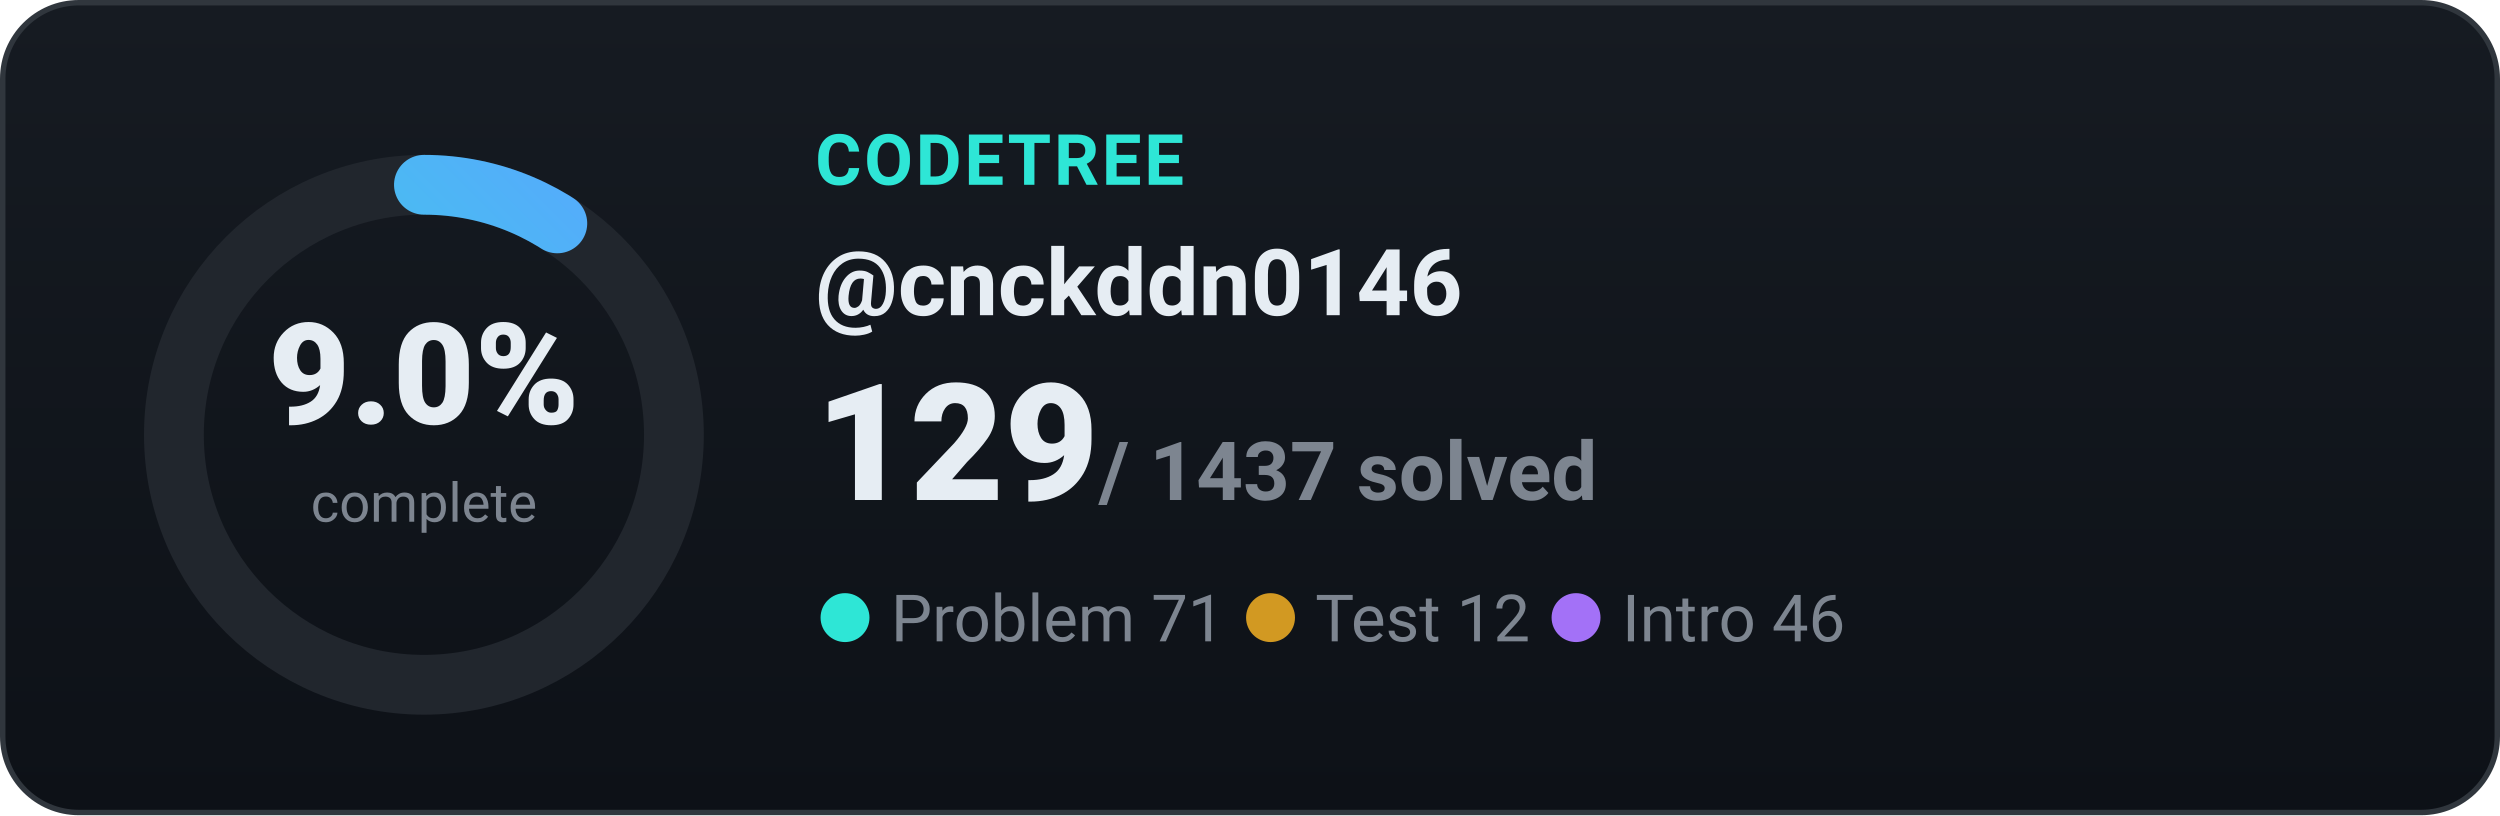
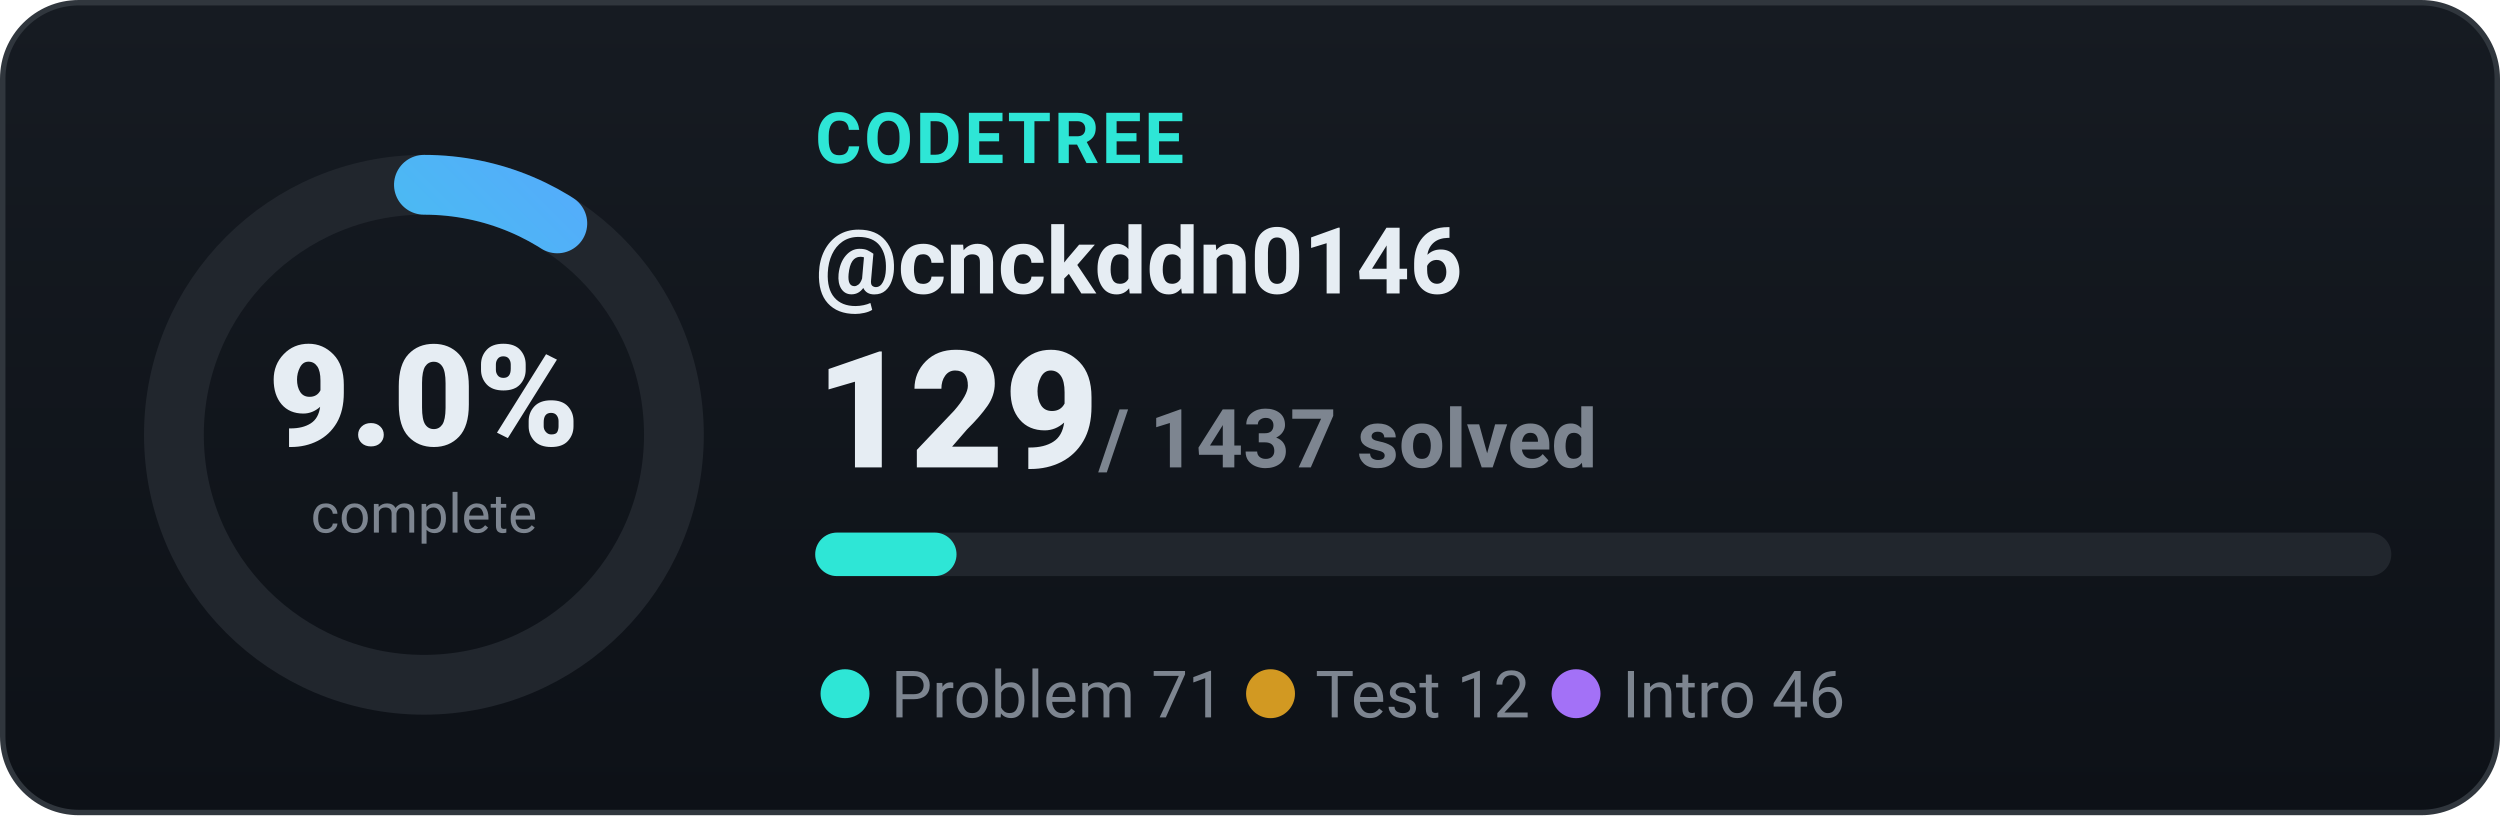
<svg xmlns="http://www.w3.org/2000/svg" width="460" height="150" viewBox="0 0 460 150" role="img" font-family="-apple-system,BlinkMacSystemFont,'Segoe UI',Roboto,'Apple SD Gothic Neo','Malgun Gothic',sans-serif">
  <defs>
    <linearGradient id="bgg" x1="0" y1="0" x2="0" y2="1">
      <stop offset="0" stop-color="#161b22" />
      <stop offset="1" stop-color="#0d1117" />
    </linearGradient>
    <linearGradient id="ring" x1="0" y1="0" x2="1" y2="1">
      <stop offset="0" stop-color="#2ee6d6" />
      <stop offset="1" stop-color="#58a6ff" />
    </linearGradient>
  </defs>
  <rect x="0.5" y="0.5" width="459" height="149" rx="14" fill="url(#bgg)" stroke="#30363d" />
  <circle cx="78" cy="80" r="46" fill="none" stroke="#21262d" stroke-width="11" />
  <circle cx="78" cy="80" r="46" fill="none" stroke="url(#ring)" stroke-width="11" stroke-linecap="round" stroke-dasharray="25.9 289.0" transform="rotate(-90 78 80)" />
-   <text x="78" y="78" text-anchor="middle" font-size="26" font-weight="800" fill="#e6edf3">9.0%</text>
-   <text x="78" y="96" text-anchor="middle" font-size="10" fill="#7d8590">complete</text>
-   <text x="150" y="34" font-size="13" font-weight="700" fill="#2ee6d6" letter-spacing="0.5">CODETREE</text>
-   <text x="150" y="58" font-size="17" font-weight="700" fill="#e6edf3">@cnckddn0146</text>
-   <text x="150" y="92" font-size="30" font-weight="800" fill="#e6edf3">129<tspan font-size="15" font-weight="600" fill="#7d8590"> / 1437 solved</tspan>
+   <text x="78" y="82" text-anchor="middle" font-size="26" font-weight="800" fill="#e6edf3">9.0%</text>
+   <text x="78" y="98" text-anchor="middle" font-size="10" fill="#7d8590">complete</text>
+   <text x="150" y="30" font-size="13" font-weight="700" fill="#2ee6d6" letter-spacing="0.5">CODETREE</text>
+   <text x="150" y="54" font-size="17" font-weight="700" fill="#e6edf3">@cnckddn0146</text>
+   <text x="150" y="86" font-size="30" font-weight="800" fill="#e6edf3">129<tspan font-size="15" font-weight="600" fill="#7d8590"> / 1437 solved</tspan>
  </text>
-   <text x="150" y="118" font-size="12" fill="#7d8590">
+   <rect x="150" y="98" width="290" height="8" rx="4.0" fill="#21262d" />
+   <rect x="150" y="98" width="26.0" height="8" rx="4.0" fill="#2ee6d6" />
+   <text x="150" y="132" font-size="12" fill="#7d8590">
    <tspan fill="#2ee6d6">●</tspan> Problem 71   <tspan fill="#d29922">●</tspan> Test 12   <tspan fill="#a371f7">●</tspan> Intro 46</text>
</svg>
